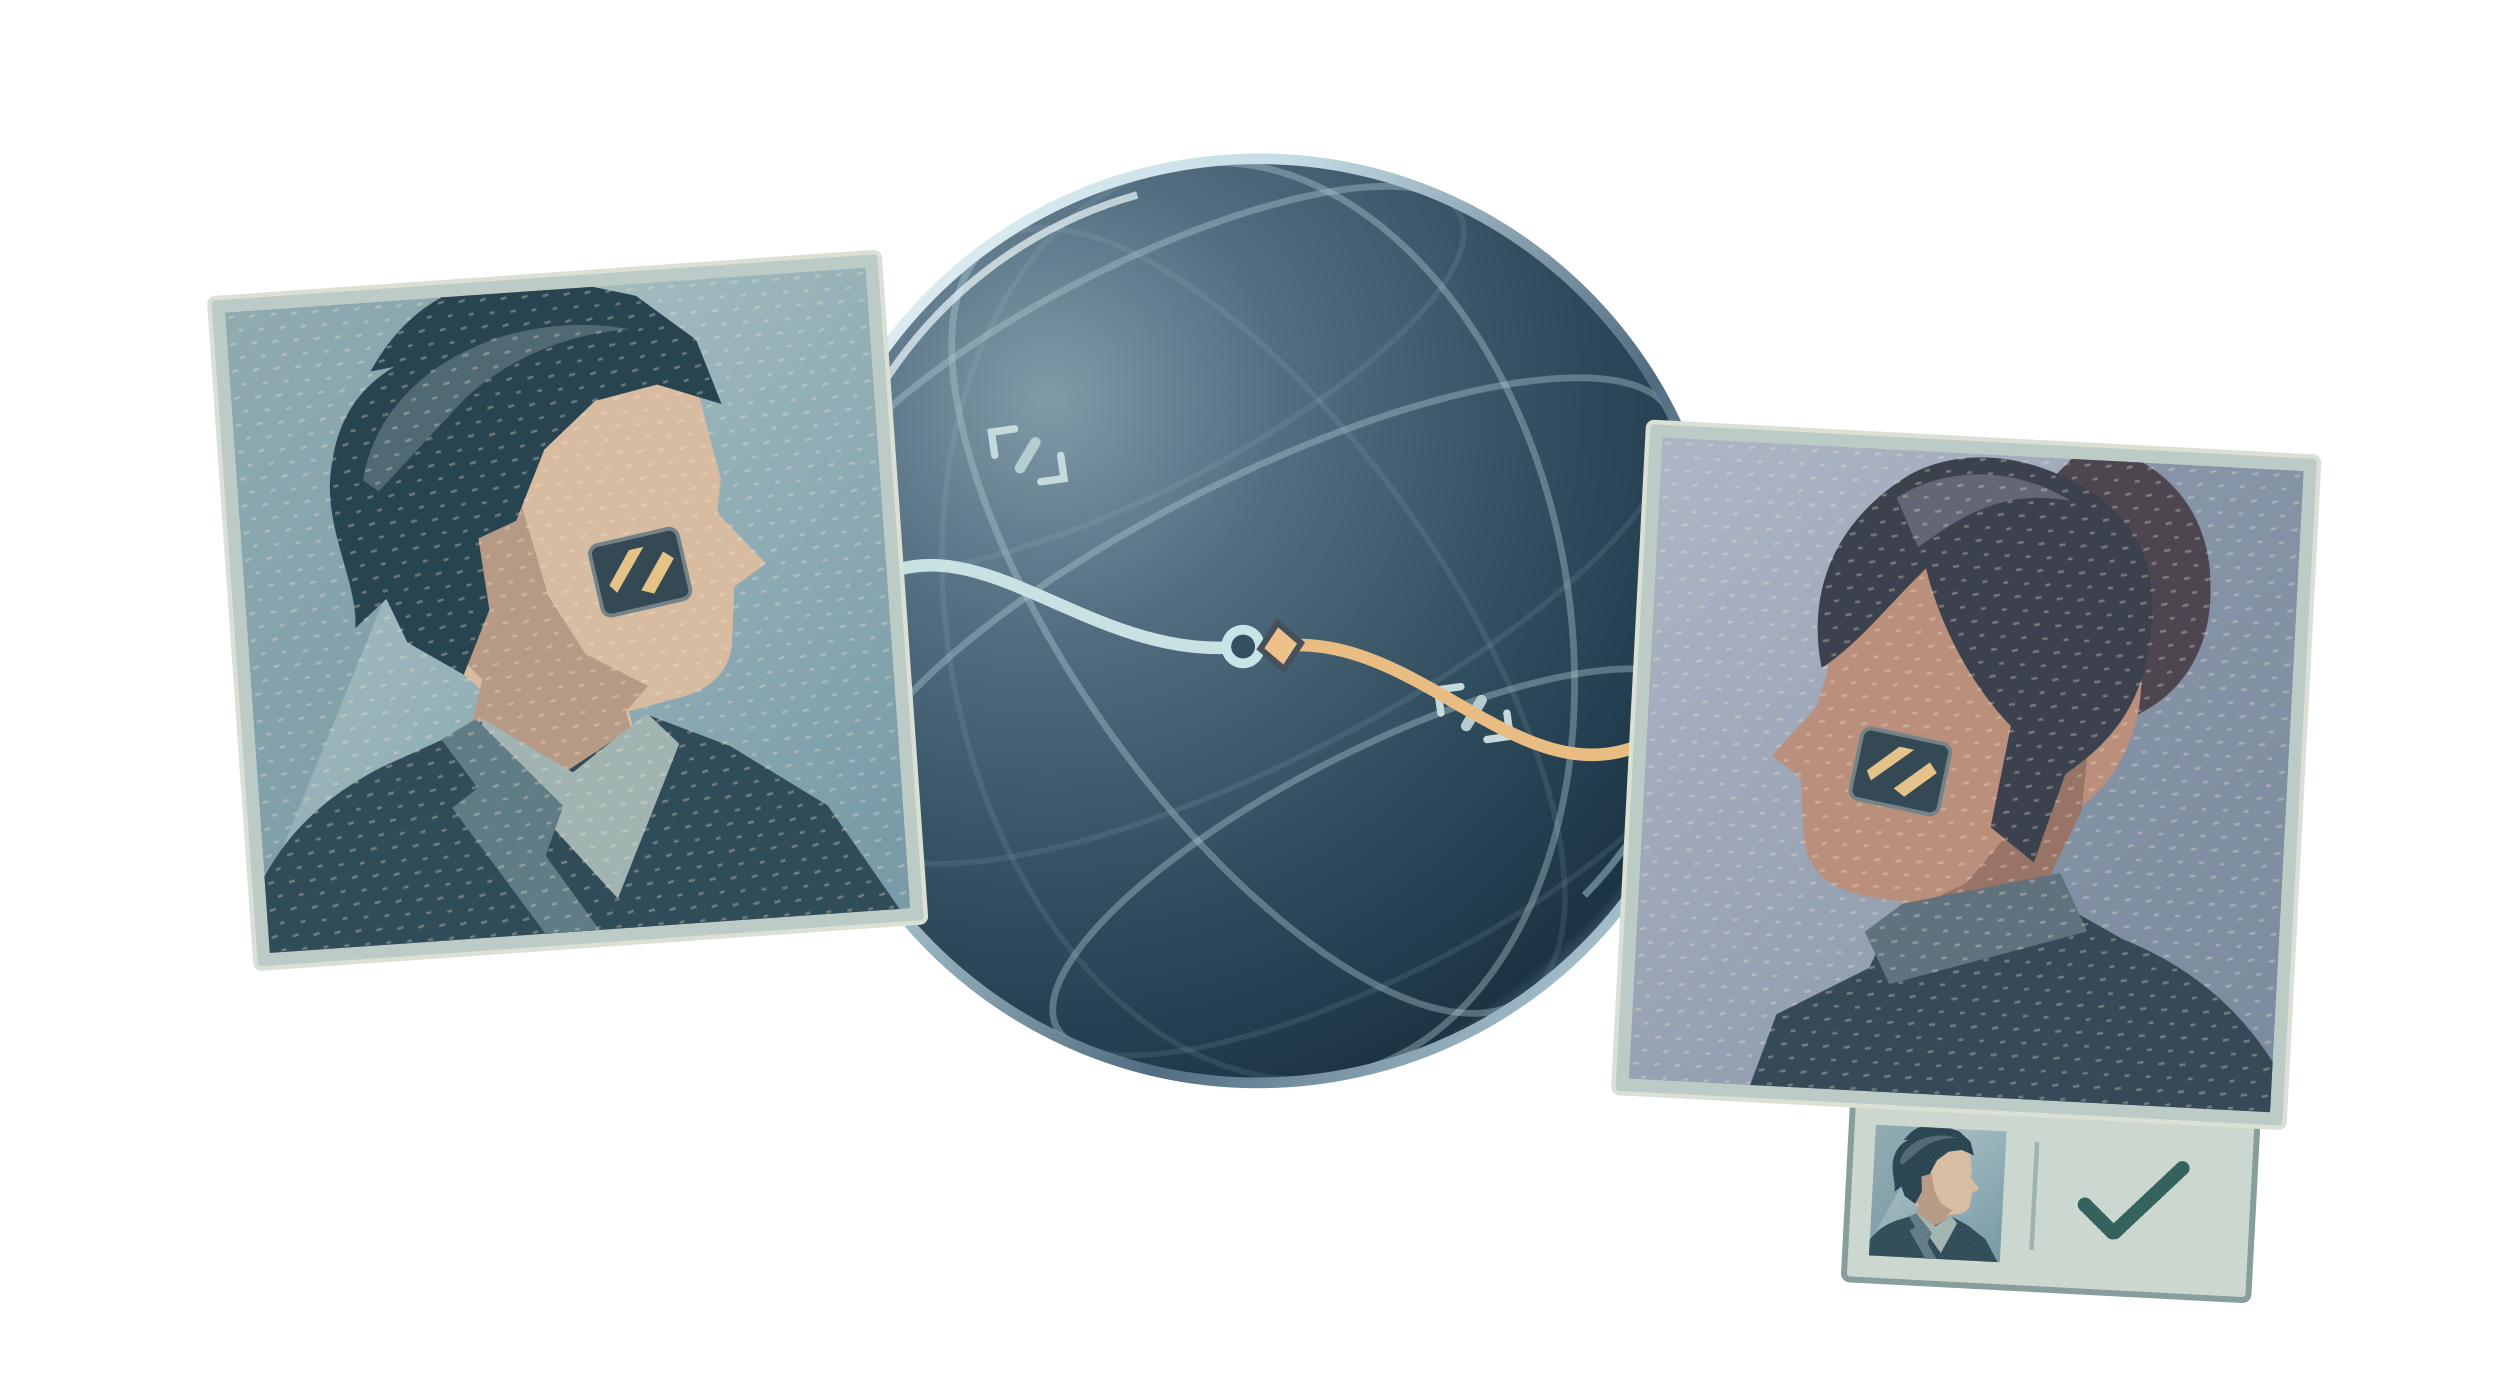
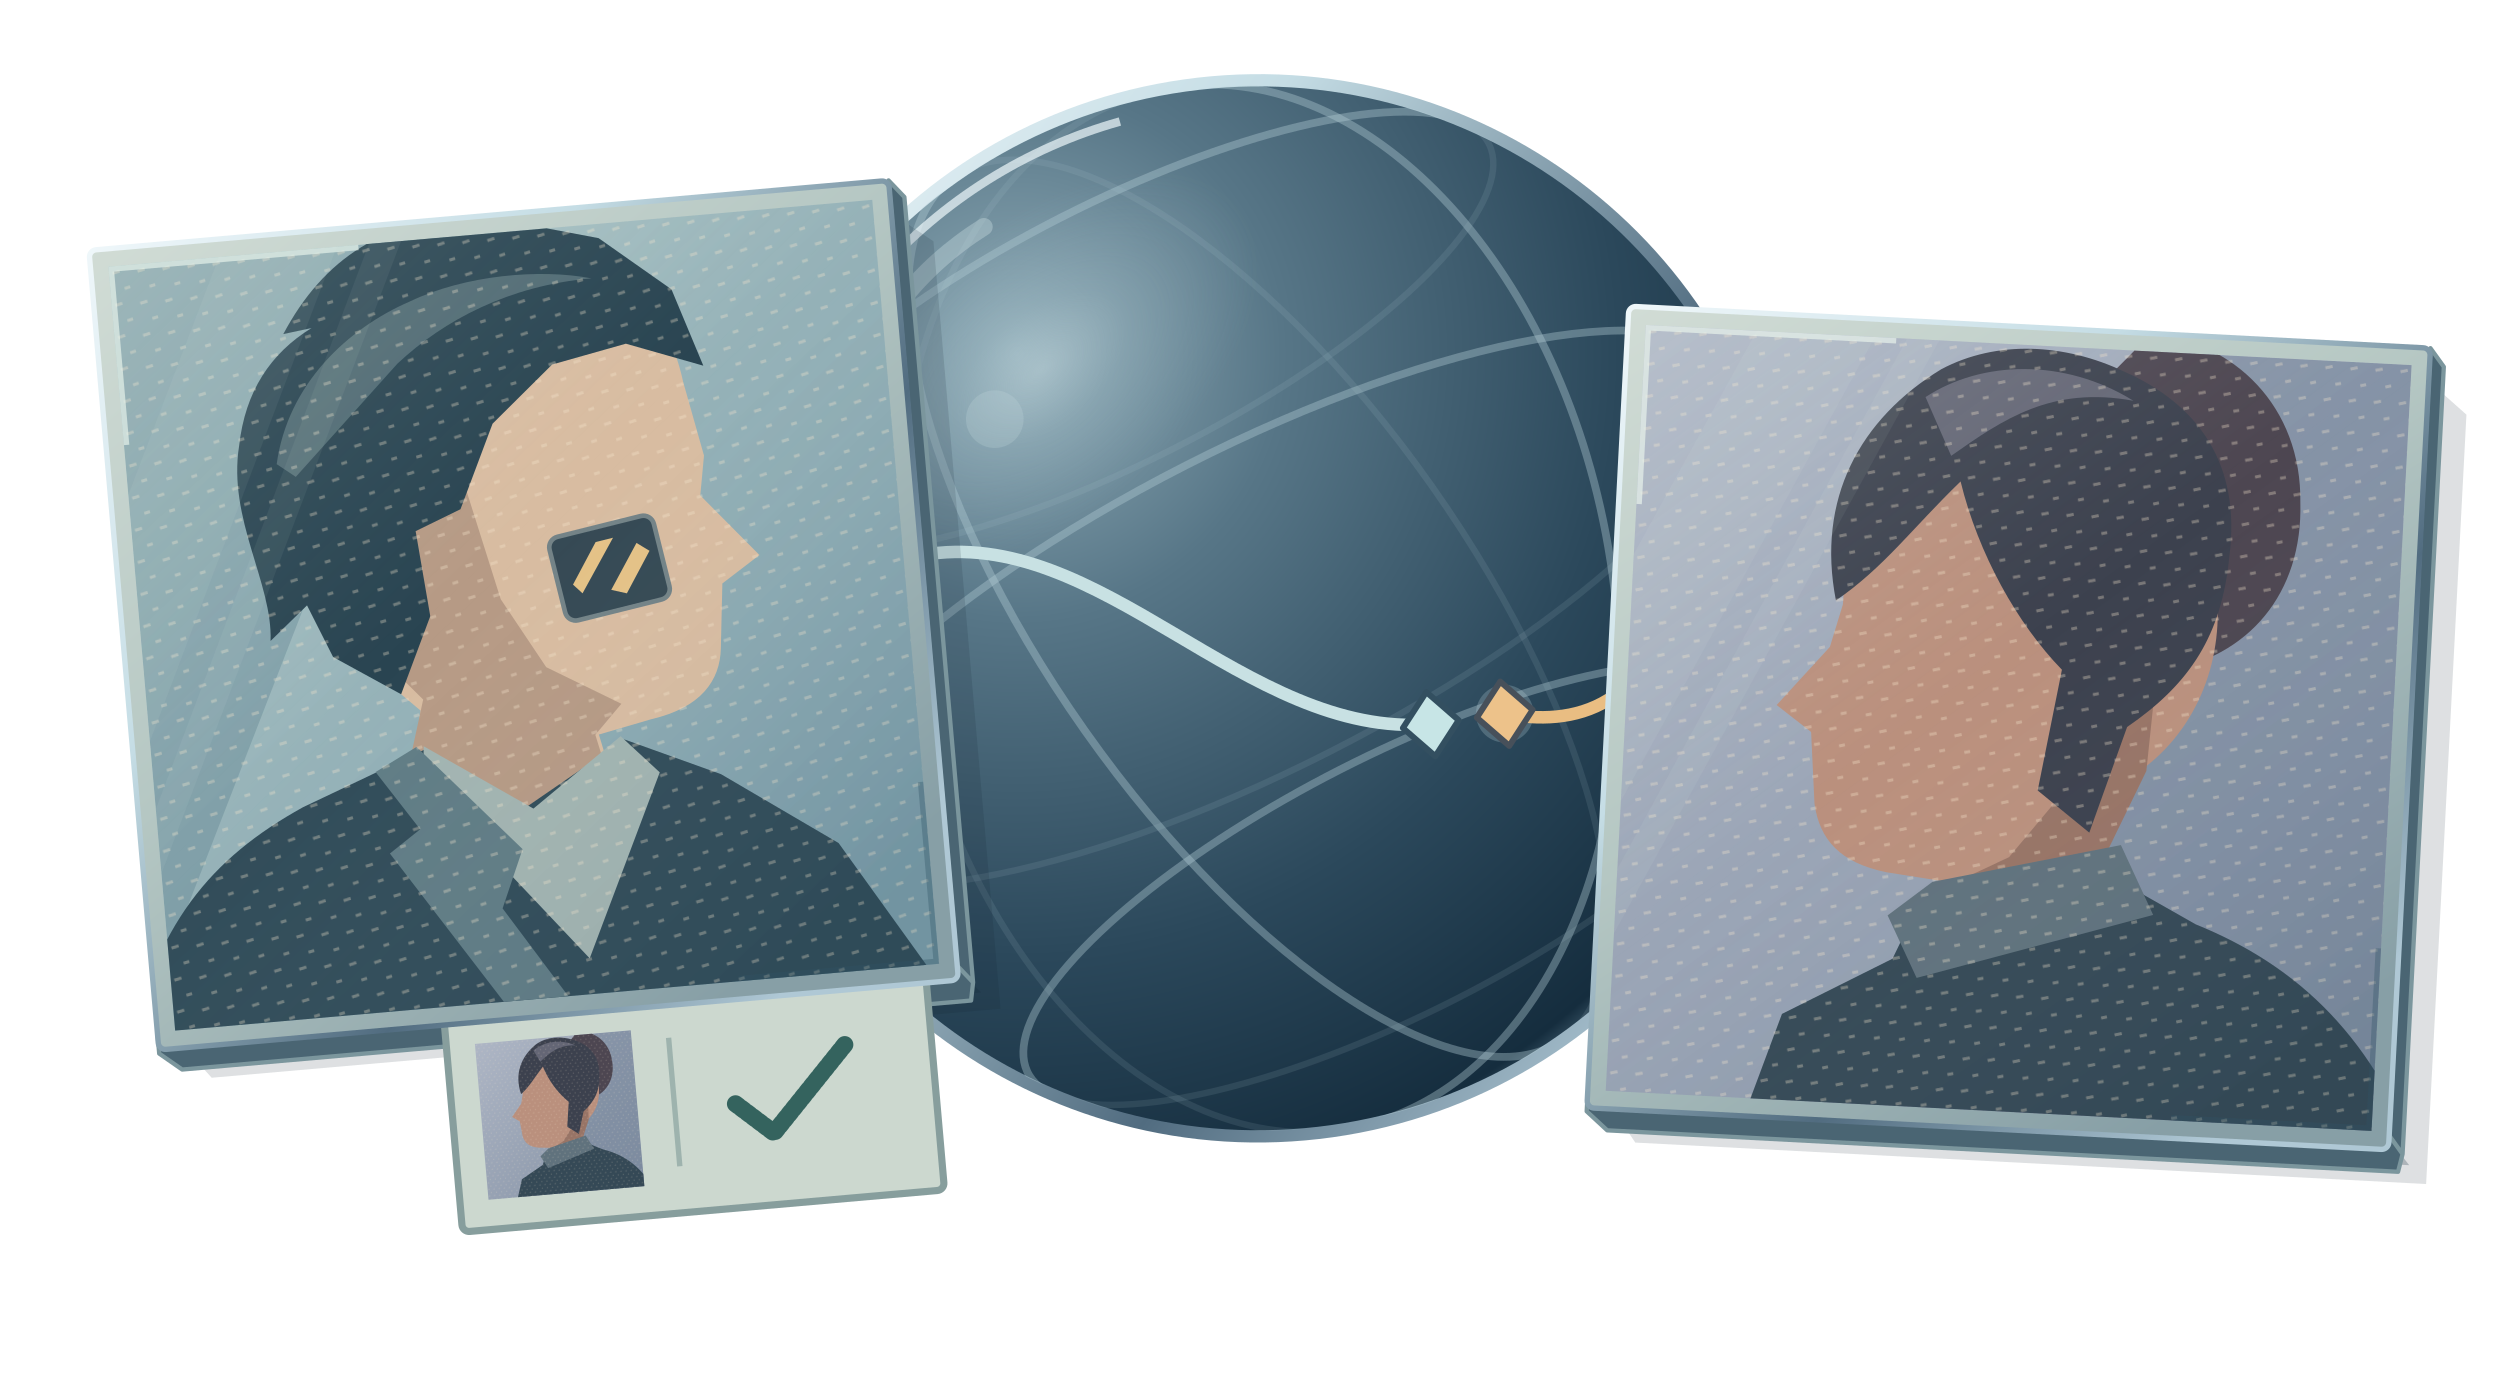
<svg xmlns="http://www.w3.org/2000/svg" width="600" height="330" viewBox="0 0 600 330" role="img" aria-labelledby="art-title art-desc">
  <defs>
    <linearGradient id="os-left-paper" x2=".85" y2="1">
      <stop stop-color="#b2c9c8" />
      <stop offset="1" stop-color="#799ba8" />
    </linearGradient>
    <linearGradient id="os-right-paper" x2=".85" y2="1">
      <stop stop-color="#aeb6c5" />
      <stop offset="1" stop-color="#8693a6" />
    </linearGradient>
    <radialGradient id="os-sphere" cx=".31" cy=".23" r=".86">
-       <stop stop-color="#809ba8" />
-       <stop offset=".29" stop-color="#526e80" />
-       <stop offset=".66" stop-color="#2e4b5c" />
-       <stop offset=".94" stop-color="#1b3444" />
+       <stop stop-color="#91adb8" />
+       <stop offset=".29" stop-color="#577687" />
+       <stop offset=".66" stop-color="#2b485b" />
+       <stop offset=".94" stop-color="#152d3e" />
      <stop offset="1" stop-color="#638294" />
+     </radialGradient>
+     <radialGradient id="os-specular">
+       <stop stop-color="#e7f5f7" stop-opacity=".31" />
+       <stop offset=".4" stop-color="#d2e8ed" stop-opacity=".13" />
+       <stop offset="1" stop-color="#c7e0e9" stop-opacity="0" />
    </radialGradient>
    <linearGradient id="os-rim" x2=".9" y2=".87">
      <stop stop-color="#eff7fa" />
      <stop offset=".35" stop-color="#c5dde5" />
      <stop offset=".72" stop-color="#516c80" />
      <stop offset="1" stop-color="#afc8d5" />
+     </linearGradient>
+     <linearGradient id="os-mount" x2=".7" y2="1">
+       <stop stop-color="#d1dcd5" />
+       <stop offset=".48" stop-color="#b5c7c3" />
+       <stop offset="1" stop-color="#879fa6" />
+     </linearGradient>
+     <linearGradient id="os-glaze" x2=".8" y2="1">
+       <stop stop-color="#ecf7ed" stop-opacity=".14" />
+       <stop offset=".49" stop-color="#e8f6f5" stop-opacity="0" />
+       <stop offset="1" stop-color="#173a4d" stop-opacity=".08" />
+     </linearGradient>
+     <linearGradient id="os-sheen">
+       <stop stop-color="#e7f5f7" stop-opacity="0" />
+       <stop offset=".68" stop-color="#e7f5f7" stop-opacity=".12" />
+       <stop offset=".85" stop-color="#f3faf5" stop-opacity=".42" />
+       <stop offset="1" stop-color="#e7f5f7" stop-opacity="0" />
    </linearGradient>
    <pattern id="os-paper-tooth" width="7" height="9" patternUnits="userSpaceOnUse">
      <path d="m1 2 2-.5m1 5 1.6-.4" stroke="#f5e6cd" stroke-width=".85" opacity=".32" />
    </pattern>
    <clipPath id="os-square">
      <rect width="214" height="214" />
    </clipPath>
    <clipPath id="os-round">
      <circle r="98" />
    </clipPath>
-     <rect id="mount" x="-5" y="-5" width="224" height="224" rx="2" fill="#bdcbc6" stroke="#dbe0d5" stroke-width="1.5" />
+     <g id="print-depth" stroke-linejoin="round">
+       <path d="M0 216h221l9 12H9Zm215-215 15 12v215l-15-12Z" fill="#0b1e2b" opacity=".14" />
+       <path d="M-3 216h222l6 7H3Zm218-220 7 7v220l-7-7Z" fill="#102838" opacity=".24" />
+       <path d="M-5 215h224l4 5-1 5H1l-6-5Zm224-220 4 5v220l-4-5Z" fill="#4a6573" stroke="#7b969d" stroke-width="1.2" />
+     </g>
+     <rect id="mount" x="-5" y="-5" width="224" height="224" rx="2" fill="url(#os-mount)" stroke="url(#os-rim)" stroke-width="1.5" />
+     <g id="print-glass">
+       <rect width="214" height="214" fill="url(#os-glaze)" />
+       <path d="M31 0h33L0 133V64Zm42 0h9L0 170v-18Z" fill="#eff8f0" opacity=".055" />
+       <path d="M.75 50V.75H70" fill="none" stroke="#eef9ef" stroke-opacity=".63" stroke-width="1.5" />
+       <path d="M213.25 163v50.25H158" fill="none" stroke="#315364" stroke-opacity=".34" stroke-width="1.5" />
+     </g>
+     <path id="print-sheen" d="M-66 0h60L-86 214h-60Z" fill="url(#os-sheen)" />
    <g id="fabric-patch">
      <rect x="-15" y="-12" width="30" height="24" rx="3" fill="#354954" stroke="#738387" stroke-width="1.3" />
      <path d="m-11 2 9-10h5L-9 5Zm10 4L9-5l3 3L3 8Z" fill="#e5c287" />
    </g>
    <g id="os-enrollment-image">
      <rect width="214" height="214" fill="url(#os-left-paper)" />
      <path d="M0 0h95L0 193Z" fill="#688b96" opacity=".47" />
      <path d="M48 38C60 9 87-2 111 1c27 3 43 21 46 45l4 21-2 11 15 18-11 7-2 18c-1 9-7 16-21 18l-15 3 5 24-30 19-30-27 6-27-18-18c-15-24-19-54-10-75Z" fill="#d8bca1" />
      <path d="m74 59 19 7 8 36 11 20 20 12-8 8 5 23-23 13-38-21 9-29-17-20Z" fill="#b69a85" />
      <path d="M36 108c2-16-9-35-4-55 3-15 11-25 23-31l-8 1C60 3 78-7 105-5l32 9 19 16 7 22-21-8-21 4-18 15-11 23-13 5 2 24-10 21-18-12-6-15Z" fill="#294451" />
      <path d="M42 59c5-22 23-36 41-42 16-6 37-6 51-2-23 0-42 8-56 19L47 63Z" fill="#506a73" />
      <path d="M-14 220c11-36 28-53 55-65l35-13 26 19 30-17 26 12 31 22 25 42Z" fill="#314c59" />
      <path d="m76 141 29 20 26-18 10 11-24 50-42-53Z" fill="#a2b4b1" />
      <path d="m62 147 12-6 27 31-7 16 18 29H94l-30-47 9-6Z" fill="#607c85" />
      <rect width="214" height="214" fill="url(#os-paper-tooth)" />
    </g>
    <g id="probe-image">
      <rect width="214" height="214" fill="url(#os-right-paper)" />
      <path d="M155 0h59v214H61Z" fill="#75859b" opacity=".57" />
      <path d="M141-5c23 1 43 18 44 45 2 25-12 44-36 49l-49-48Z" fill="#4d4651" />
      <path d="M92 19c-21 7-33 28-33 56l-3 12-14 17 10 7 2 20c2 10 8 16 21 18l19 2-3 19 40 18 27-23-22-24 7-23c16-12 23-32 20-52-4-37-34-57-71-47Z" fill="#ba907d" />
      <path d="m121 78 27 1-2 38-11 26 20 22-28 15-36-14 3-15 15-8 12-16Z" fill="#987466" />
      <path d="M57 74c-7-28 4-51 26-66 15-9 34-9 51-2 21 8 34 24 32 50-1 22-9 36-26 49l-9 30-15-11 5-34c-13-12-25-31-31-51-13 14-20 25-33 35Z" fill="#3c414e" />
      <path d="M79 16c15-11 38-13 58-2-23-3-36 7-50 18Z" fill="#646675" />
      <path d="m86 154 48-9 28 14c29 10 52 29 67 66H37l11-35 30-17Z" fill="#354956" />
      <path d="m88 151 52-13 10 19-65 21-9-17Z" fill="#60727d" />
      <rect width="214" height="214" fill="url(#os-paper-tooth)" />
    </g>
    <g id="feature-globe" stroke-linejoin="round">
      <circle r="99" fill="url(#os-sphere)" stroke="url(#os-rim)" stroke-width="2.3" />
      <g clip-path="url(#os-round)">
+         <ellipse cx="-34" cy="-50" rx="48" ry="27" transform="rotate(-32 -34 -50)" fill="url(#os-specular)" />
        <g fill="none" stroke="#b4cdd6">
          <path class="far-arc" d="M-92.2-36A78 24.1-19 1 0 50.5-85.2 M-93.6 32.2A99 30.6-19 0 0 93.6-32.2 M-50.5 85.2A78 24.1-19 0 0 92.2 36" />
          <path class="near-arc" d="M50.5-85.2A78 24.1-19 0 0-92.2-36 M93.6-32.2A99 30.6-19 0 0-93.6 32.2 M92.2 36A78 24.1-19 1 0-50.5 85.2" />
          <g transform="rotate(62.8)">
            <g class="west-meridian">
              <path class="far-arc" d="M-99 0A99 39.8 0 0 1 99 0" />
              <path class="near-arc" d="M99 0A99 39.8 0 0 1-99 0" />
            </g>
          </g>
          <g transform="rotate(88.2)">
            <g class="east-meridian">
              <path class="far-arc" d="M99 0A99 66.6 0 0 1-99 0" />
              <path class="near-arc" d="M-99 0A99 66.6 0 0 1 99 0" />
            </g>
          </g>
        </g>
        <path d="M-91-28a95 95 0 0 1 78-66" fill="none" stroke="#eff8fb" stroke-opacity=".7" stroke-width="1.6" />
+         <path d="M-71-49q10-20 30-29" fill="none" stroke="#e5f5f6" stroke-opacity=".29" stroke-width="3.3" stroke-linecap="round" />
        <path d="M61 68q22-17 28-41" fill="none" stroke="#91afc0" stroke-opacity=".6" stroke-width="1.5" />
      </g>
    </g>
-     <g id="reference" fill="none" stroke-linecap="round">
-       <path d="M-7-1v-5h5m9 7v5H2" stroke="#c4dadc" stroke-width="1.6" />
-       <path d="m-2 2.5 4-5" stroke="#b4cdcf" stroke-width="2.3" />
-     </g>
-     <marker id="enrollment-tip" markerUnits="userSpaceOnUse" viewBox="-6 -6 12 12" markerWidth="12" markerHeight="12" refX="0" refY="0">
-       <circle r="3.6" fill="#334f60" stroke="#c7e5e6" stroke-width="2.1" />
+     <circle id="reference" r="5.4" fill="#c4dadc" fill-opacity=".24" />
+     <marker id="enrollment-tip" markerUnits="userSpaceOnUse" viewBox="-9 -9 18 18" markerWidth="18" markerHeight="18" refX="0" refY="0">
+       <path transform="scale(1.6)" d="M0-3.8 3.3 0 0 3.8-3.3 0Z" fill="#c7e5e6" stroke="#334f60" stroke-width=".7" stroke-linejoin="round" />
    </marker>
-     <marker id="probe-tip" markerUnits="userSpaceOnUse" viewBox="-6 -6 12 12" markerWidth="12" markerHeight="12" refX="0" refY="0">
-       <path d="m0-5 4.4 5L0 5l-4.4-5Z" fill="#edc28a" stroke="#47505a" stroke-width="1.3" />
+     <marker id="probe-tip" markerUnits="userSpaceOnUse" viewBox="-9 -9 18 18" markerWidth="18" markerHeight="18" refX="0" refY="0">
+       <path transform="scale(1.6)" d="M0-3.8 3.3 0 0 3.8-3.3 0Z" fill="#edc28a" stroke="#47505a" stroke-width=".7" stroke-linejoin="round" />
    </marker>
  </defs>
  <style>
    .far-arc { opacity: .12; stroke-width: 1.2; }
    .near-arc { opacity: .38; stroke-width: 1.45; }
    /* Five degrees of yaw each way, projected at the sphere's 18-degree pitch. */
    @keyframes west-yaw {
      from { transform: rotate(1.8deg) scaleY(.809); }
      to { transform: rotate(-1.9deg) scaleY(1.183); }
    }
    @keyframes east-yaw {
      from { transform: rotate(3deg) scaleY(1.083); }
      to { transform: rotate(-2.7deg) scaleY(.908); }
    }
    @keyframes reveal-mark {
      0%, 8%, 97%, 100% { opacity: 0; }
      20%, 84% { opacity: 1; }
    }
    @keyframes return-match {
      0%, 58%, 88%, 100% { transform: translateY(-61px); }
      68%, 80% { transform: translateY(0); }
    }
    @keyframes sign-match {
      0%, 66%, 88%, 100% { stroke-dashoffset: 1; }
      72%, 81% { stroke-dashoffset: 0; }
    }
+     /* A brief reflection crosses each resolved print while the match is held. */
+     @keyframes enrollment-sheen {
+       0%, 53% { transform: translateX(0); opacity: 0; }
+       55% { opacity: .52; }
+       63% { transform: translateX(365px); opacity: .52; }
+       65%, 100% { transform: translateX(365px); opacity: 0; }
+     }
+     @keyframes probe-sheen {
+       0%, 61% { transform: translateX(0); opacity: 0; }
+       63% { opacity: .52; }
+       71% { transform: translateX(365px); opacity: .52; }
+       73%, 100% { transform: translateX(365px); opacity: 0; }
+     }
+     .enrollment-sheen, .probe-sheen { opacity: 0; }
    .enrollment-link { stroke: #c8e1e3; marker-end: url(#enrollment-tip); }
    .probe-link { stroke: #e9bd82; marker-end: url(#probe-tip); }
    .moving-links { display: none; }
    @media not all {
      .west-meridian { animation: west-yaw 6s ease-in-out infinite alternate; }
      .east-meridian { animation: east-yaw 6s ease-in-out infinite alternate; }
      .trigger { animation: reveal-mark 8.4s ease-in-out infinite; }
      .decision { animation: return-match 8.4s cubic-bezier(.4,0,.2,1) infinite; }
      .check { animation: sign-match 8.4s ease-in-out infinite; }
+       .enrollment-sheen { animation: enrollment-sheen 8.4s linear infinite; }
+       .probe-sheen { animation: probe-sheen 8.4s linear infinite; }
      .settled-links { display: none; }
      .moving-links { display: inline; }
    }
  </style>
-   <g transform="translate(302 149) rotate(-8) scale(1.12)">
+   <g transform="translate(302 146) rotate(-8) scale(1.28)">
    <use href="#feature-globe" />
    <use href="#reference" x="-44" y="-42" />
    <use href="#reference" x="43" y="26" />
-     <g fill="none" stroke-linecap="round" stroke-width="2.7">
+     <g fill="none" stroke-linecap="round" stroke-width="2.35">
      <g class="settled-links">
-         <path class="enrollment-link" d="M-74.2-21.7 C-52-24 -34 4 -4 5" />
-         <path class="probe-link" d="M75.3 38.2 C49 43 33 7 4 6" />
+         <path class="enrollment-link" d="M-61.19-18.65 C-27-20 -6 24 29 26" />
+         <path class="probe-link" d="M62.58 26.11 C56 29 49 28 43 26" />
      </g>
      <g class="moving-links">
-         <path class="enrollment-link" d="M-74.2-21.7 C-62-21 -53-36 -44-42">
+         <path class="enrollment-link" d="M-61.19-18.65 C-56-23 -50-35 -44-42">

        </path>
-         <path class="probe-link" d="M75.3 38.2 C60 40 54 31 43 26">
- 
-         </path>
+         <path class="probe-link" d="M62.58 26.11 C56 29 49 28 43 26" />
      </g>
    </g>
  </g>
-   <g transform="translate(54 75) rotate(-4) scale(.72)">
+   <g transform="translate(26 64) rotate(-5) scale(.86)">
+     <use href="#print-depth" />
+     <g transform="translate(75 215)">
+       <g class="decision">
+         <rect x="0" y="-7" width="135" height="69" rx="2" fill="#ccd8cf" stroke="#879e9d" stroke-width="2" />
+         <g transform="translate(8 10) scale(.204)" clip-path="url(#os-square)">
+           <use href="#probe-image" />
+         </g>
+         <path d="M62 13v36" stroke="#9eb3ae" stroke-width="1.5" />
+         <path class="check" d="m79 33 10 9 22-23" fill="none" stroke="#34635e" stroke-width="4.8" stroke-linecap="round" stroke-linejoin="round" pathLength="1" stroke-dasharray="1 1" />
+       </g>
+     </g>
    <use href="#mount" />
    <g clip-path="url(#os-square)">
      <use href="#os-enrollment-image" />
      <g transform="translate(132 96) rotate(-9)">
        <use class="trigger" href="#fabric-patch" />
      </g>
+       <use href="#print-glass" />
+       <use class="enrollment-sheen" href="#print-sheen" />
    </g>
  </g>
-   <g transform="translate(399 105) rotate(3) scale(.72)">
-     <g transform="translate(75 215)">
-       <g class="decision">
-         <rect x="0" y="-7" width="135" height="69" rx="2" fill="#ccd8cf" stroke="#879e9d" stroke-width="2" />
-         <g transform="translate(8 10) scale(.204)" clip-path="url(#os-square)">
-           <use href="#os-enrollment-image" />
-         </g>
-         <path d="M62 13v36" stroke="#9eb3ae" stroke-width="1.5" />
-         <path class="check" d="m79 33 10 9 22-23" fill="none" stroke="#34635e" stroke-width="4.8" stroke-linecap="round" stroke-linejoin="round" pathLength="1" stroke-dasharray="1 1" />
-       </g>
-     </g>
+   <g transform="translate(395 78) rotate(3) scale(.86)">
+     <use href="#print-depth" />
    <use href="#mount" />
    <g clip-path="url(#os-square)">
      <use href="#probe-image" />
-       <g transform="translate(85 107) rotate(9)">
-         <use class="trigger" href="#fabric-patch" />
-       </g>
+       <use href="#print-glass" />
+       <use class="probe-sheen" href="#print-sheen" />
    </g>
  </g>
  <style>* { animation: none !important; transition: none !important; }</style>
</svg>
